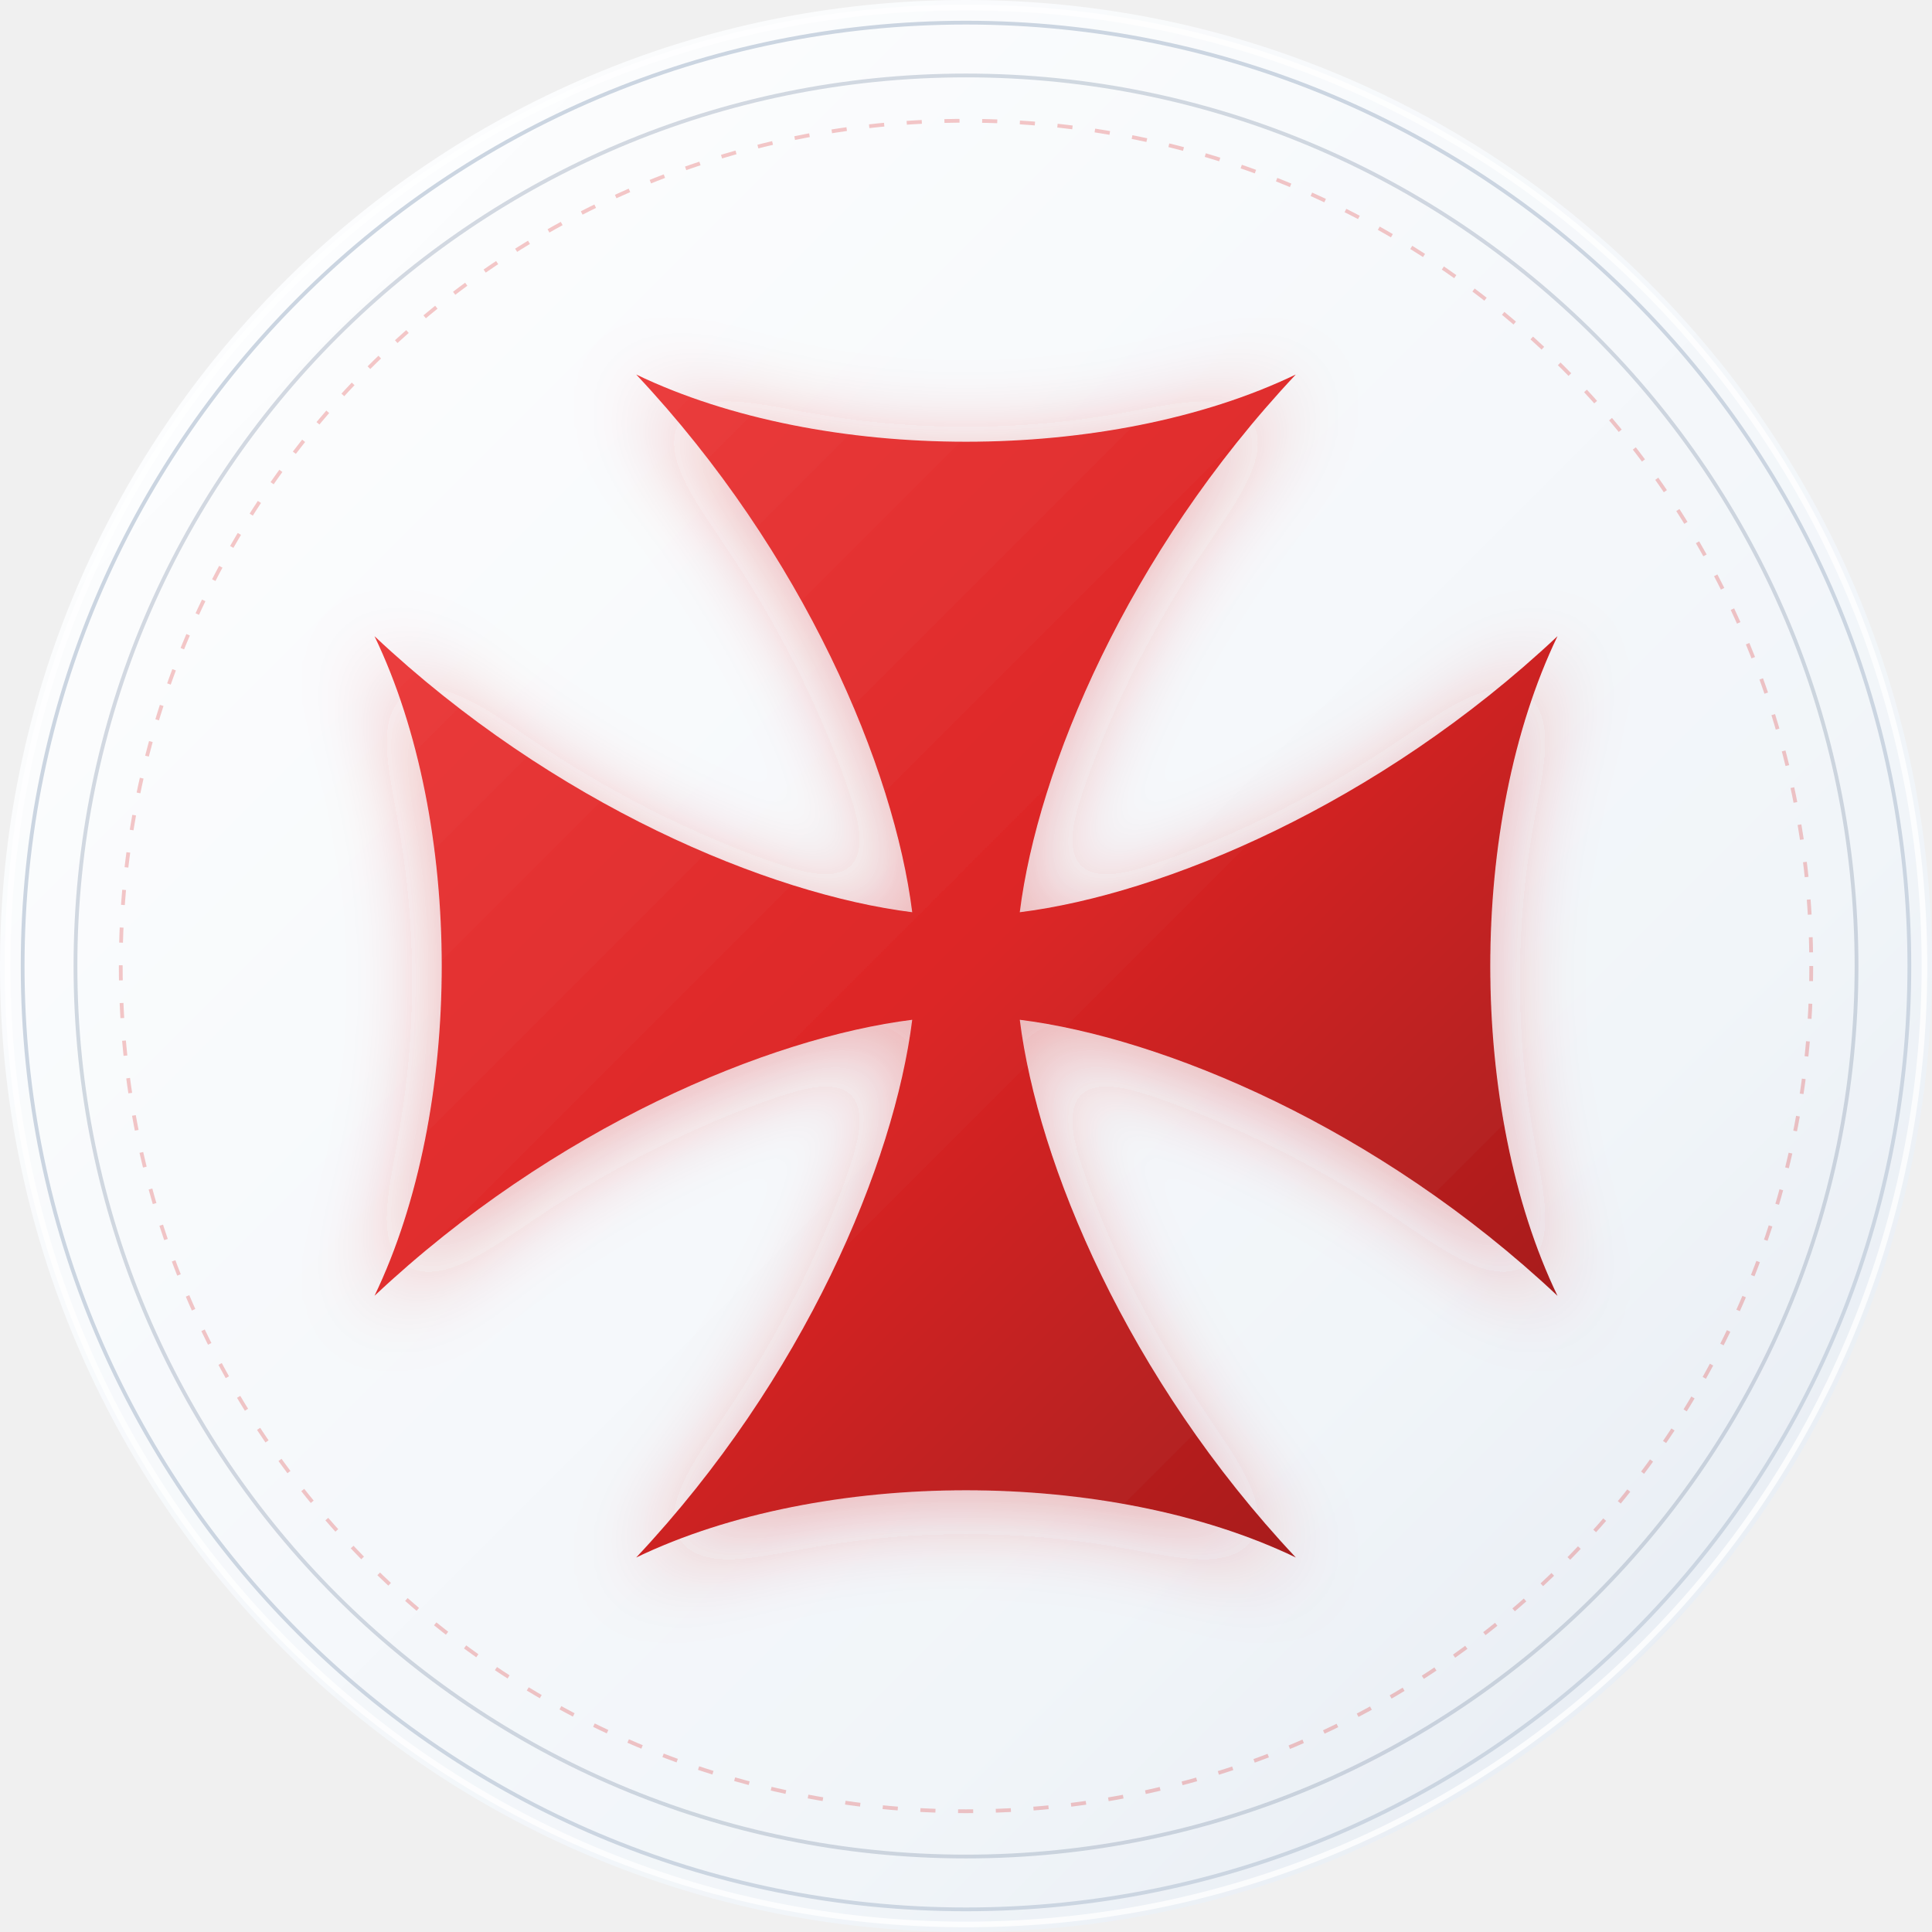
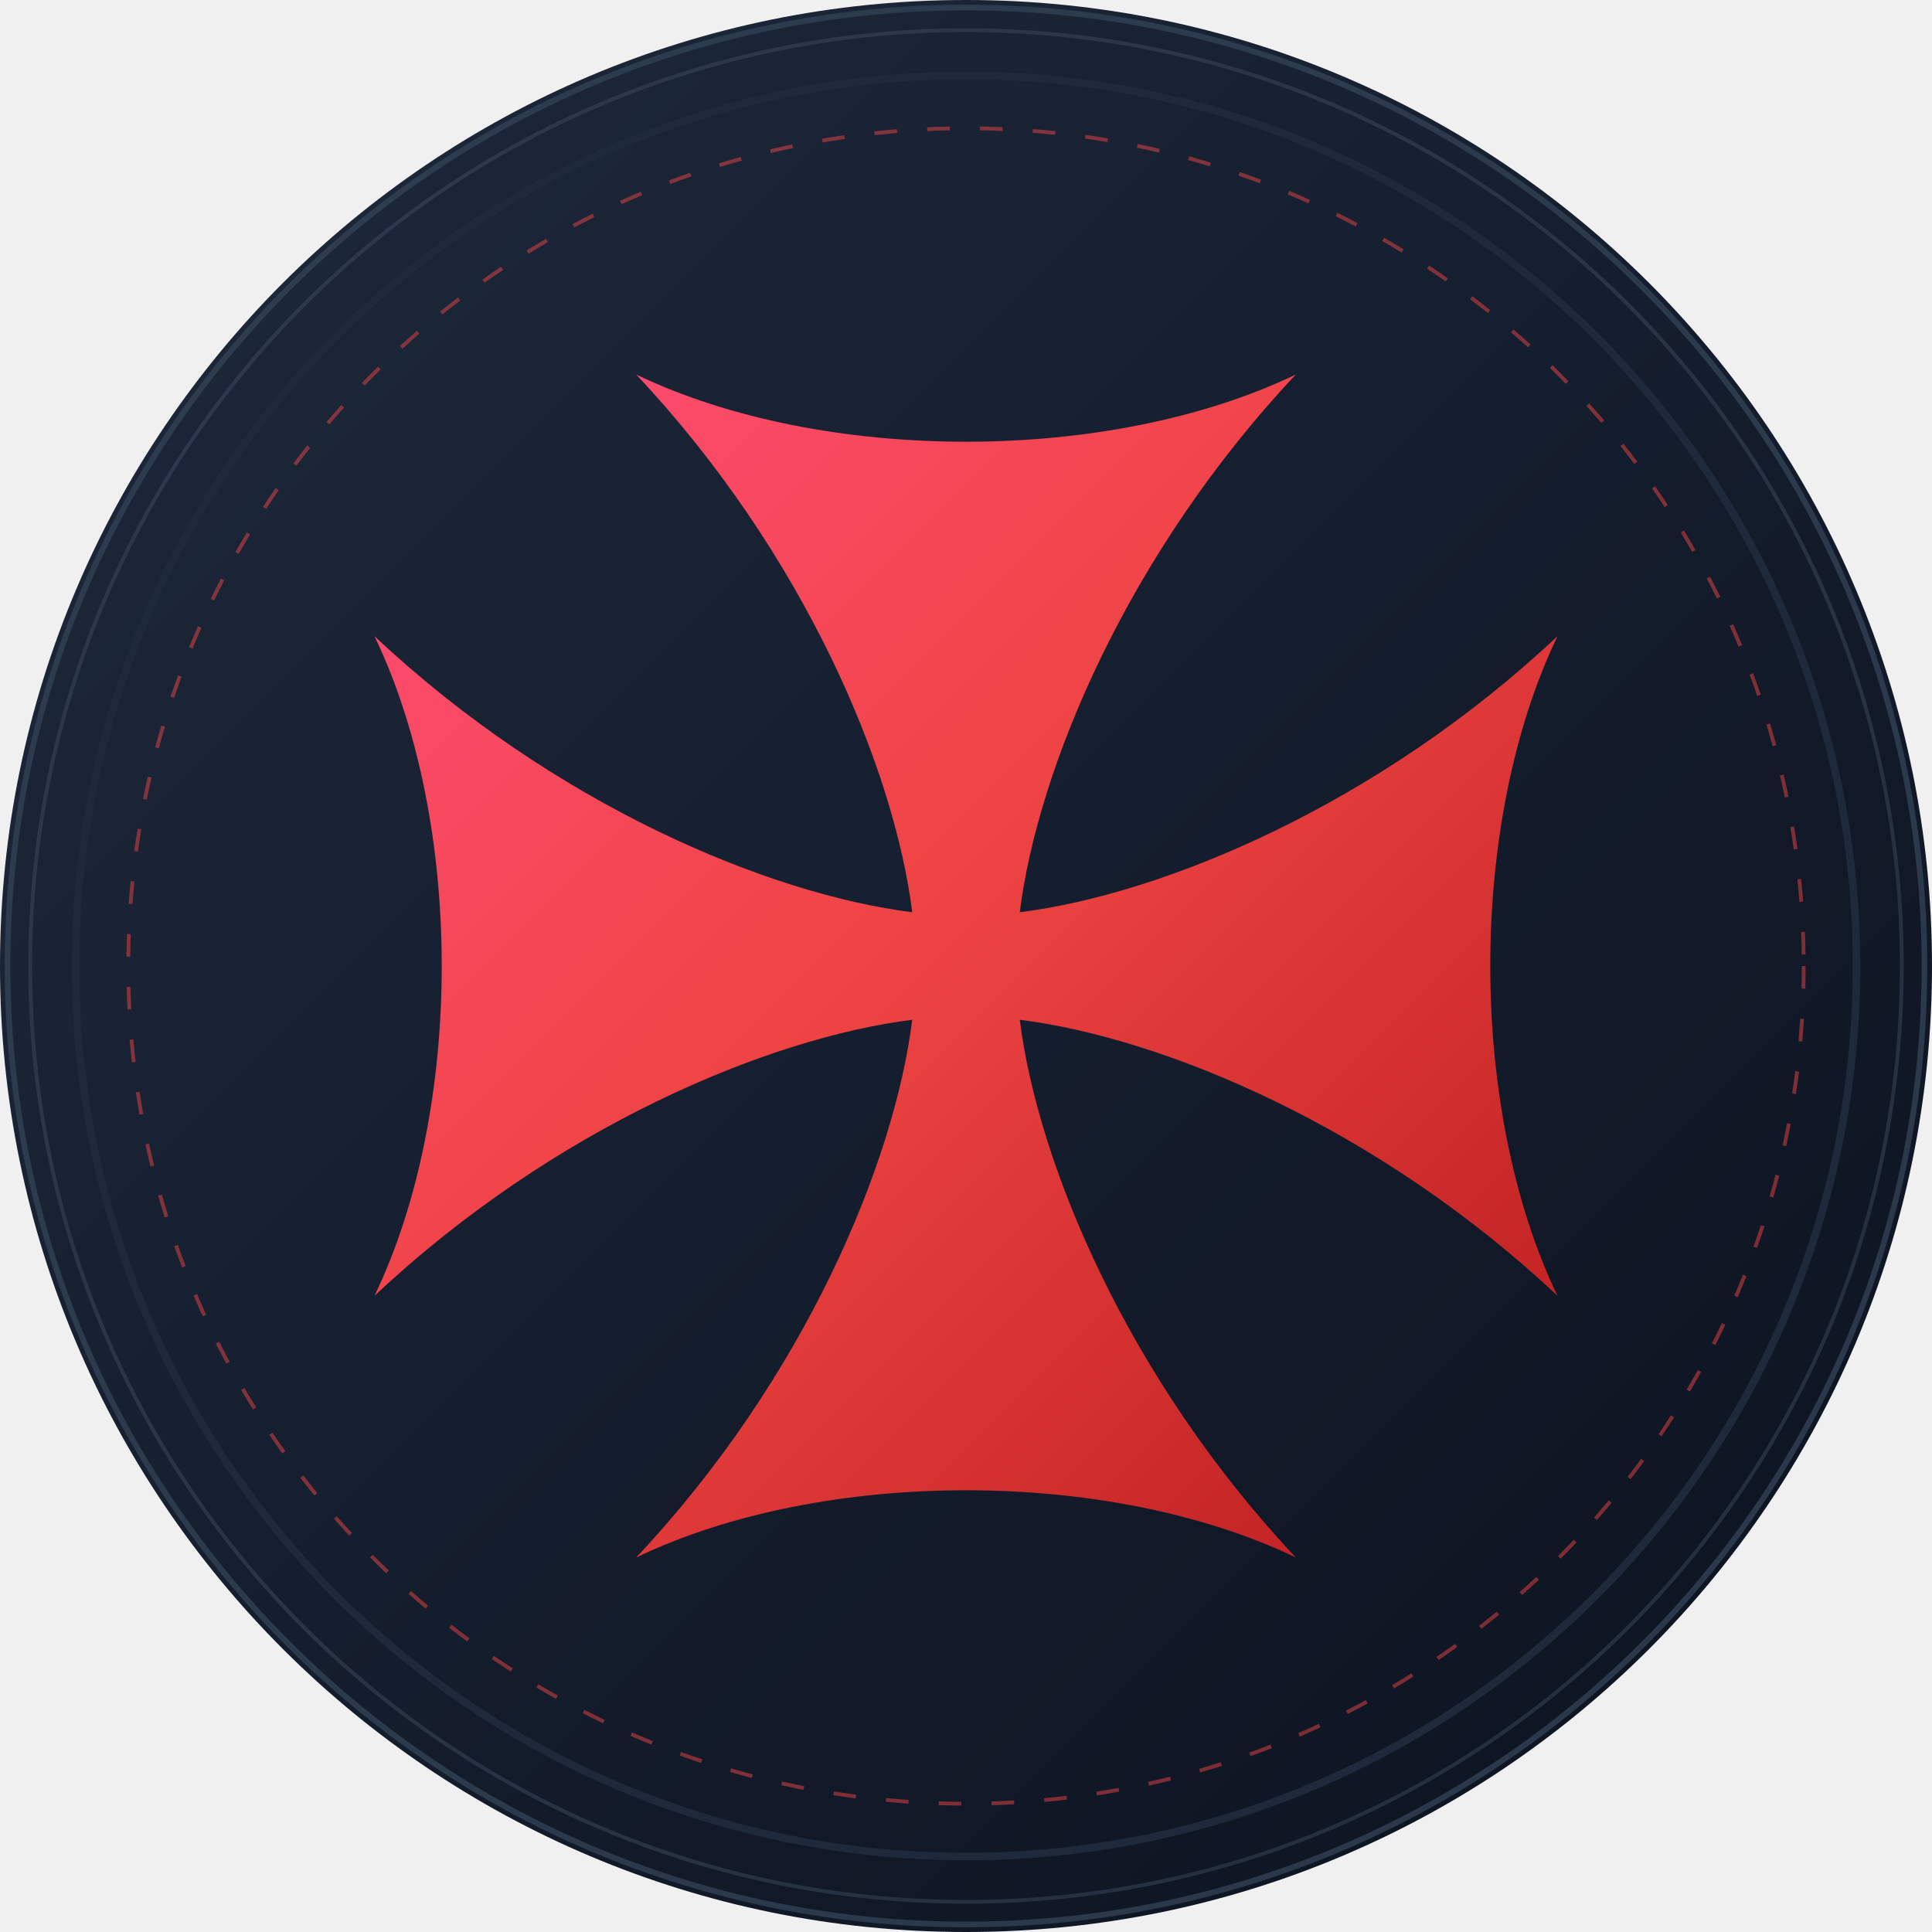
<svg xmlns="http://www.w3.org/2000/svg" viewBox="0 0 512 512" width="100%" height="100%">
  <defs>
-     <linearGradient id="logoSilverBg" x1="0%" y1="0%" x2="100%" y2="100%">
-       <stop offset="0%" stop-color="#ffffff" />
-       <stop offset="35%" stop-color="#f8fafc" />
-       <stop offset="70%" stop-color="#f1f5f9" />
-       <stop offset="100%" stop-color="#e2e8f0" />
+     <linearGradient id="logoDarkBg" x1="0%" y1="0%" x2="100%" y2="100%">
+       <stop offset="0%" stop-color="#1e293b" />
+       <stop offset="50%" stop-color="#151e2e" />
+       <stop offset="100%" stop-color="#0b111e" />
    </linearGradient>
    <linearGradient id="crusaderCrossGrad" x1="0%" y1="0%" x2="100%" y2="100%">
-       <stop offset="0%" stop-color="#ef4444" />
-       <stop offset="50%" stop-color="#dc2626" />
-       <stop offset="100%" stop-color="#991b1b" />
+       <stop offset="0%" stop-color="#ff4d79" />
+       <stop offset="45%" stop-color="#ef4444" />
+       <stop offset="100%" stop-color="#b91c1c" />
    </linearGradient>
    <g id="templarCrossSingle">
      <path d="M -15 -15                 C -20 -55 -45 -115 -92 -165                 C -40 -140 40 -140 92 -165                 C 45 -115 20 -55 15 -15                 C 55 -20 115 -45 165 -92                 C 140 -40 140 40 165 92                 C 115 45 55 20 15 15                 C 20 55 45 115 92 165                 C 40 140 -40 140 -92 165                 C -45 115 -20 55 -15 15                 C -55 20 -115 45 -165 92                 C -140 40 -140 -40 -165 -92                 C -115 -45 -55 -20 -15 -15 Z" />
    </g>
  </defs>
-   <circle cx="256" cy="256" r="256" fill="url(#logoSilverBg)" />
-   <circle cx="256" cy="256" r="254" fill="none" stroke="#ffffff" stroke-width="1.5" stroke-opacity="0.8" />
-   <circle cx="256" cy="256" r="250" fill="none" stroke="#cbd5e1" stroke-width="1" />
-   <circle cx="256" cy="256" r="236" fill="none" stroke="#94a3b8" stroke-width="1" stroke-opacity="0.4" />
-   <circle cx="256" cy="256" r="224" fill="none" stroke="#dc2626" stroke-width="1" stroke-opacity="0.25" stroke-dasharray="4 6" />
-   <g transform="translate(256, 256) scale(0.95)" fill="url(#crusaderCrossGrad)" filter="drop-shadow(0 4px 12px rgba(220, 38, 38, 0.35))">
+   <circle cx="256" cy="256" r="256" fill="url(#logoDarkBg)" />
+   <circle cx="256" cy="256" r="254" fill="none" stroke="#334155" stroke-width="1.5" stroke-opacity="0.8" />
+   <circle cx="256" cy="256" r="248" fill="none" stroke="#475569" stroke-width="1" stroke-opacity="0.4" />
+   <circle cx="256" cy="256" r="236" fill="none" stroke="#1e293b" stroke-width="2" />
+   <circle cx="256" cy="256" r="222" fill="none" stroke="#ef4444" stroke-width="1" stroke-opacity="0.5" stroke-dasharray="6 8" />
+   <g transform="translate(256, 256) scale(0.95)" fill="url(#crusaderCrossGrad)">
    <use href="#templarCrossSingle" />
  </g>
</svg>
